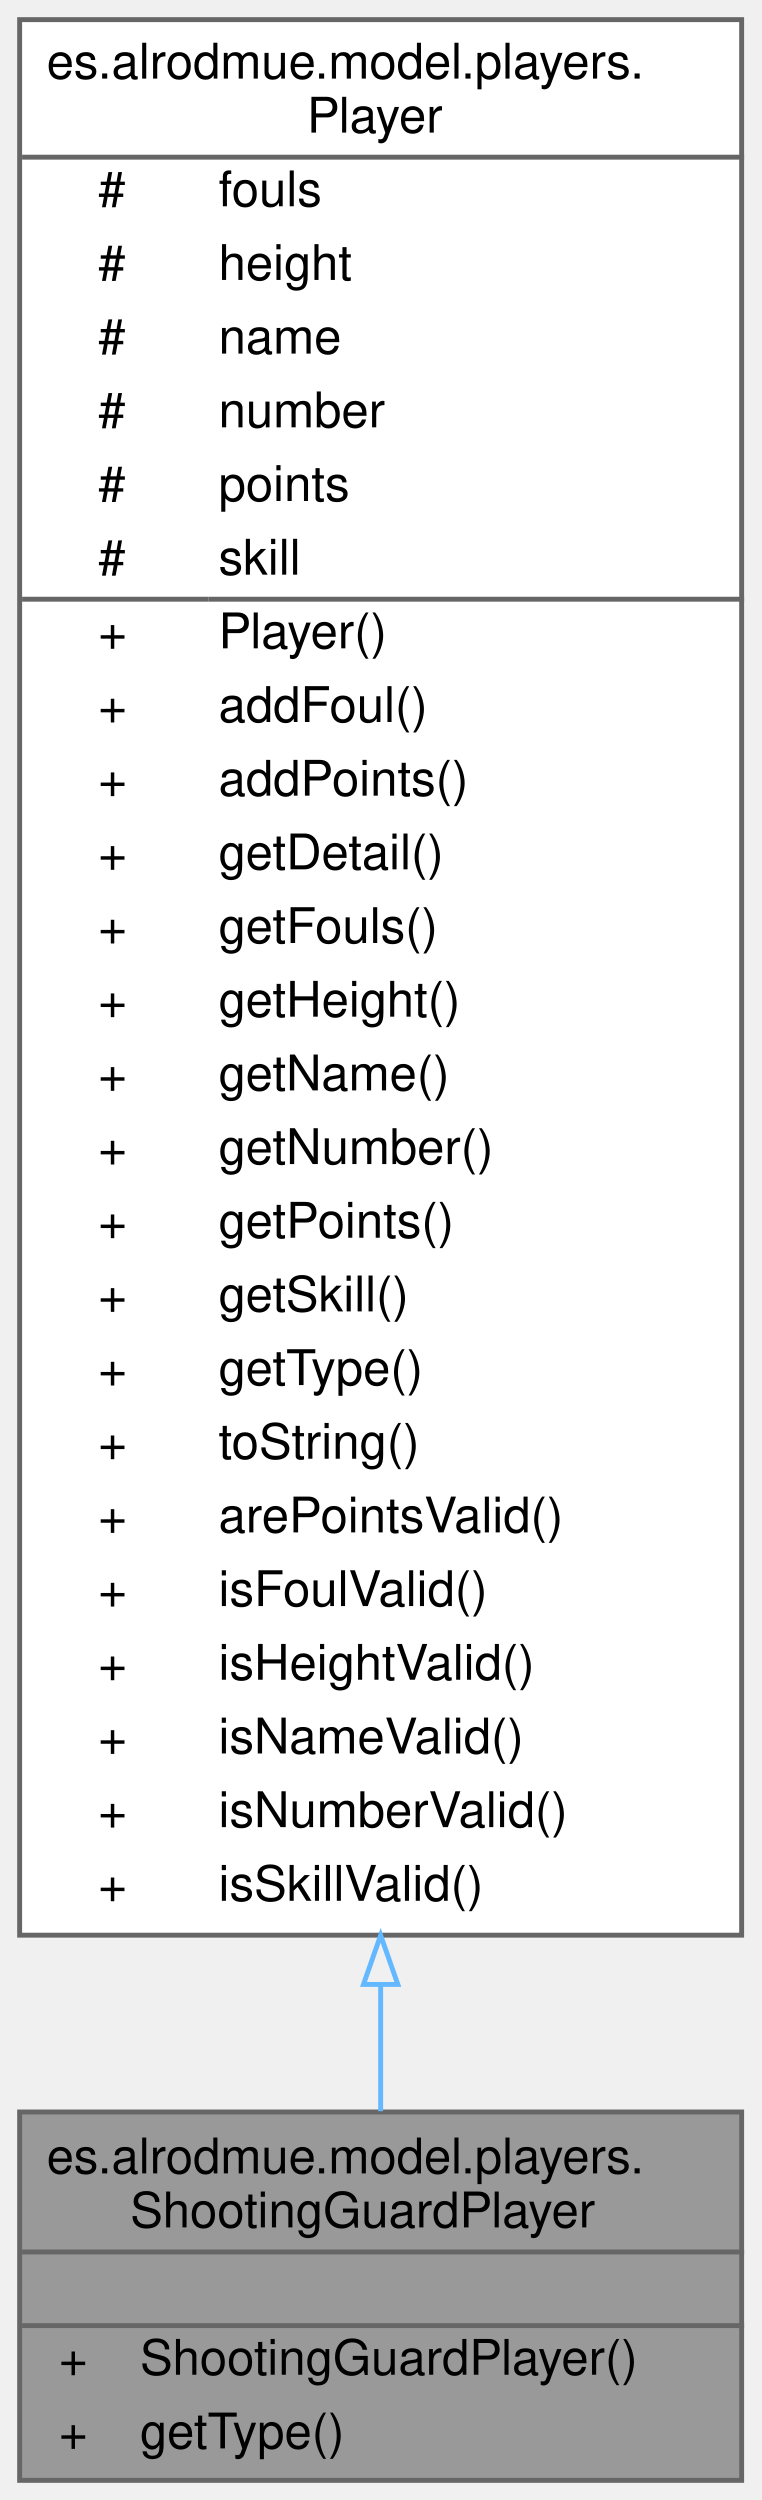
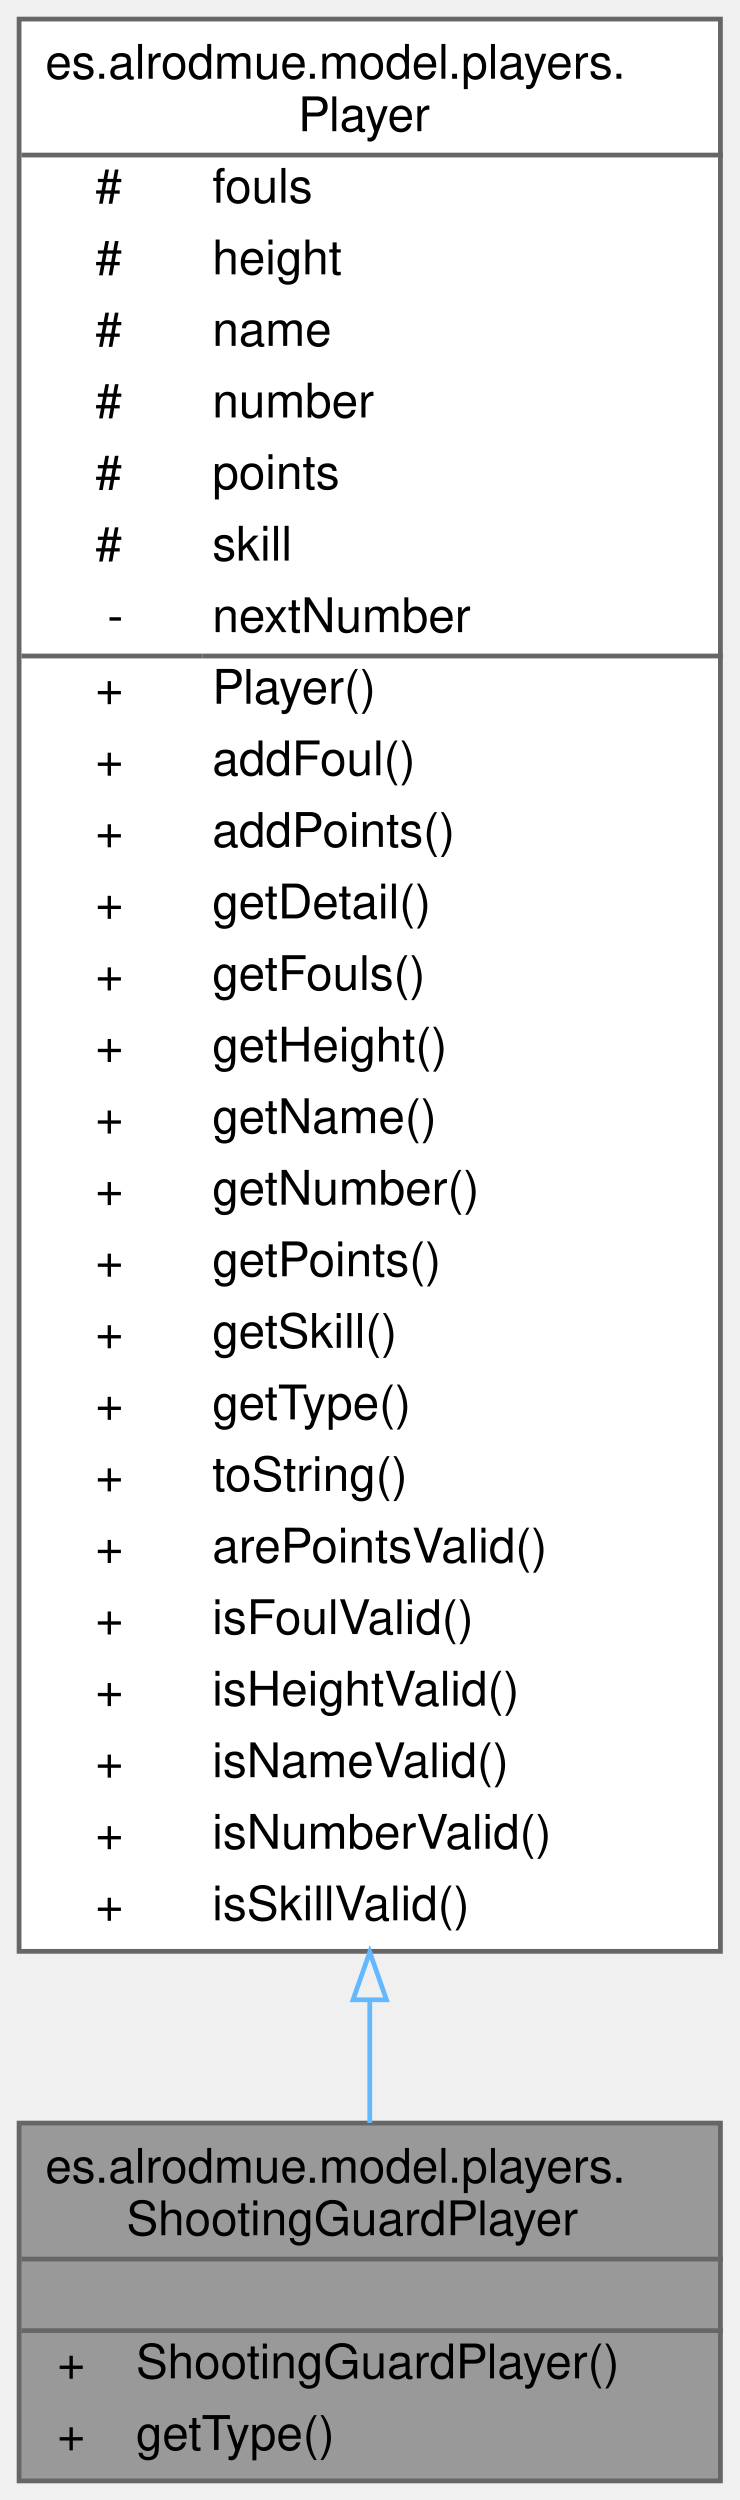
- <svg xmlns="http://www.w3.org/2000/svg" xmlns:xlink="http://www.w3.org/1999/xlink" width="155pt" height="509pt" viewBox="0.00 0.00 155.00 509.00">
-   <g id="graph0" class="graph" transform="scale(1 1) rotate(0) translate(4 505)">
+ <svg xmlns="http://www.w3.org/2000/svg" xmlns:xlink="http://www.w3.org/1999/xlink" width="155pt" height="524pt" viewBox="0.00 0.00 155.00 524.00">
+   <g id="graph0" class="graph" transform="scale(1 1) rotate(0) translate(4 520)">
    <g id="Node000001" class="node">
      <g id="a_Node000001">
        <a xlink:title=" ">
          <polygon fill="#999999" stroke="transparent" points="147,-75 0,-75 0,0 147,0 147,-75" />
          <text text-anchor="start" x="5.5" y="-62.5" font-family="Helvetica,sans-Serif" font-size="10.00">es.alrodmue.model.players.</text>
          <text text-anchor="start" x="22.5" y="-51.5" font-family="Helvetica,sans-Serif" font-size="10.00">ShootingGuardPlayer</text>
          <text text-anchor="start" x="72" y="-36.5" font-family="Helvetica,sans-Serif" font-size="10.00"> </text>
          <text text-anchor="start" x="8" y="-21.5" font-family="Helvetica,sans-Serif" font-size="10.00">+</text>
          <text text-anchor="start" x="24.5" y="-21.5" font-family="Helvetica,sans-Serif" font-size="10.00">ShootingGuardPlayer()</text>
          <text text-anchor="start" x="8" y="-6.5" font-family="Helvetica,sans-Serif" font-size="10.00">+</text>
          <text text-anchor="start" x="24.5" y="-6.5" font-family="Helvetica,sans-Serif" font-size="10.00">getType()</text>
          <polygon fill="#666666" stroke="#666666" points="0.5,-46.5 0.5,-46.5 147.5,-46.5 147.5,-46.5 0.5,-46.5" />
          <polygon fill="#666666" stroke="#666666" points="0.5,-31.5 0.5,-31.5 147.5,-31.5 147.5,-31.5 0.5,-31.5" />
          <polygon fill="none" stroke="#666666" points="0,0 0,-75 147,-75 147,0 0,0" />
        </a>
      </g>
    </g>
    <g id="Node000002" class="node">
      <g id="a_Node000002">
        <a xlink:href="classes_1_1alrodmue_1_1model_1_1players_1_1Player.xhtml" target="_top" xlink:title=" ">
-           <polygon fill="white" stroke="transparent" points="147,-501 0,-501 0,-111 147,-111 147,-501" />
-           <text text-anchor="start" x="5.5" y="-489" font-family="Helvetica,sans-Serif" font-size="10.00">es.alrodmue.model.players.</text>
-           <text text-anchor="start" x="58.5" y="-478" font-family="Helvetica,sans-Serif" font-size="10.00">Player</text>
-           <text text-anchor="start" x="16" y="-463" font-family="Helvetica,sans-Serif" font-size="10.00">#</text>
-           <text text-anchor="start" x="40.5" y="-463" font-family="Helvetica,sans-Serif" font-size="10.00">fouls</text>
-           <text text-anchor="start" x="16" y="-448" font-family="Helvetica,sans-Serif" font-size="10.00">#</text>
-           <text text-anchor="start" x="40.5" y="-448" font-family="Helvetica,sans-Serif" font-size="10.00">height</text>
-           <text text-anchor="start" x="16" y="-433" font-family="Helvetica,sans-Serif" font-size="10.00">#</text>
-           <text text-anchor="start" x="40.5" y="-433" font-family="Helvetica,sans-Serif" font-size="10.00">name</text>
-           <text text-anchor="start" x="16" y="-418" font-family="Helvetica,sans-Serif" font-size="10.00">#</text>
-           <text text-anchor="start" x="40.5" y="-418" font-family="Helvetica,sans-Serif" font-size="10.00">number</text>
-           <text text-anchor="start" x="16" y="-403" font-family="Helvetica,sans-Serif" font-size="10.00">#</text>
-           <text text-anchor="start" x="40.5" y="-403" font-family="Helvetica,sans-Serif" font-size="10.00">points</text>
-           <text text-anchor="start" x="16" y="-388" font-family="Helvetica,sans-Serif" font-size="10.00">#</text>
-           <text text-anchor="start" x="40.5" y="-388" font-family="Helvetica,sans-Serif" font-size="10.00">skill</text>
-           <text text-anchor="start" x="16" y="-373" font-family="Helvetica,sans-Serif" font-size="10.00">+</text>
-           <text text-anchor="start" x="40.5" y="-373" font-family="Helvetica,sans-Serif" font-size="10.00">Player()</text>
-           <text text-anchor="start" x="16" y="-358" font-family="Helvetica,sans-Serif" font-size="10.00">+</text>
-           <text text-anchor="start" x="40.5" y="-358" font-family="Helvetica,sans-Serif" font-size="10.00">addFoul()</text>
-           <text text-anchor="start" x="16" y="-343" font-family="Helvetica,sans-Serif" font-size="10.00">+</text>
-           <text text-anchor="start" x="40.5" y="-343" font-family="Helvetica,sans-Serif" font-size="10.00">addPoints()</text>
-           <text text-anchor="start" x="16" y="-328" font-family="Helvetica,sans-Serif" font-size="10.00">+</text>
-           <text text-anchor="start" x="40.5" y="-328" font-family="Helvetica,sans-Serif" font-size="10.00">getDetail()</text>
-           <text text-anchor="start" x="16" y="-313" font-family="Helvetica,sans-Serif" font-size="10.00">+</text>
-           <text text-anchor="start" x="40.5" y="-313" font-family="Helvetica,sans-Serif" font-size="10.00">getFouls()</text>
-           <text text-anchor="start" x="16" y="-298" font-family="Helvetica,sans-Serif" font-size="10.00">+</text>
-           <text text-anchor="start" x="40.5" y="-298" font-family="Helvetica,sans-Serif" font-size="10.00">getHeight()</text>
-           <text text-anchor="start" x="16" y="-283" font-family="Helvetica,sans-Serif" font-size="10.00">+</text>
-           <text text-anchor="start" x="40.5" y="-283" font-family="Helvetica,sans-Serif" font-size="10.00">getName()</text>
-           <text text-anchor="start" x="16" y="-268" font-family="Helvetica,sans-Serif" font-size="10.00">+</text>
-           <text text-anchor="start" x="40.5" y="-268" font-family="Helvetica,sans-Serif" font-size="10.00">getNumber()</text>
-           <text text-anchor="start" x="16" y="-253" font-family="Helvetica,sans-Serif" font-size="10.00">+</text>
-           <text text-anchor="start" x="40.5" y="-253" font-family="Helvetica,sans-Serif" font-size="10.00">getPoints()</text>
-           <text text-anchor="start" x="16" y="-238" font-family="Helvetica,sans-Serif" font-size="10.00">+</text>
-           <text text-anchor="start" x="40.5" y="-238" font-family="Helvetica,sans-Serif" font-size="10.00">getSkill()</text>
-           <text text-anchor="start" x="16" y="-223" font-family="Helvetica,sans-Serif" font-size="10.00">+</text>
-           <text text-anchor="start" x="40.5" y="-223" font-family="Helvetica,sans-Serif" font-size="10.00">getType()</text>
-           <text text-anchor="start" x="16" y="-208" font-family="Helvetica,sans-Serif" font-size="10.00">+</text>
-           <text text-anchor="start" x="40.5" y="-208" font-family="Helvetica,sans-Serif" font-size="10.00">toString()</text>
-           <text text-anchor="start" x="16" y="-193" font-family="Helvetica,sans-Serif" font-size="10.00">+</text>
-           <text text-anchor="start" x="40.5" y="-193" font-family="Helvetica,sans-Serif" font-size="10.00">arePointsValid()</text>
-           <text text-anchor="start" x="16" y="-178" font-family="Helvetica,sans-Serif" font-size="10.00">+</text>
-           <text text-anchor="start" x="40.5" y="-178" font-family="Helvetica,sans-Serif" font-size="10.00">isFoulValid()</text>
-           <text text-anchor="start" x="16" y="-163" font-family="Helvetica,sans-Serif" font-size="10.00">+</text>
-           <text text-anchor="start" x="40.5" y="-163" font-family="Helvetica,sans-Serif" font-size="10.00">isHeightValid()</text>
-           <text text-anchor="start" x="16" y="-148" font-family="Helvetica,sans-Serif" font-size="10.00">+</text>
-           <text text-anchor="start" x="40.5" y="-148" font-family="Helvetica,sans-Serif" font-size="10.00">isNameValid()</text>
-           <text text-anchor="start" x="16" y="-133" font-family="Helvetica,sans-Serif" font-size="10.00">+</text>
-           <text text-anchor="start" x="40.5" y="-133" font-family="Helvetica,sans-Serif" font-size="10.00">isNumberValid()</text>
-           <text text-anchor="start" x="16" y="-118" font-family="Helvetica,sans-Serif" font-size="10.00">+</text>
-           <text text-anchor="start" x="40.5" y="-118" font-family="Helvetica,sans-Serif" font-size="10.00">isSkillValid()</text>
-           <polygon fill="#666666" stroke="#666666" points="0.5,-473 0.5,-473 147.5,-473 147.5,-473 0.5,-473" />
-           <polygon fill="#666666" stroke="#666666" points="0.5,-383 0.5,-383 38.5,-383 38.5,-383 0.5,-383" />
-           <polygon fill="#666666" stroke="#666666" points="38.5,-383 38.5,-383 147.5,-383 147.5,-383 38.5,-383" />
-           <polygon fill="none" stroke="#666666" points="0,-111 0,-501 147,-501 147,-111 0,-111" />
+           <polygon fill="white" stroke="transparent" points="147,-516 0,-516 0,-111 147,-111 147,-516" />
+           <text text-anchor="start" x="5.5" y="-503.5" font-family="Helvetica,sans-Serif" font-size="10.00">es.alrodmue.model.players.</text>
+           <text text-anchor="start" x="58.5" y="-492.5" font-family="Helvetica,sans-Serif" font-size="10.00">Player</text>
+           <text text-anchor="start" x="16" y="-477.5" font-family="Helvetica,sans-Serif" font-size="10.00">#</text>
+           <text text-anchor="start" x="40.5" y="-477.5" font-family="Helvetica,sans-Serif" font-size="10.00">fouls</text>
+           <text text-anchor="start" x="16" y="-462.5" font-family="Helvetica,sans-Serif" font-size="10.00">#</text>
+           <text text-anchor="start" x="40.5" y="-462.5" font-family="Helvetica,sans-Serif" font-size="10.00">height</text>
+           <text text-anchor="start" x="16" y="-447.5" font-family="Helvetica,sans-Serif" font-size="10.00">#</text>
+           <text text-anchor="start" x="40.5" y="-447.5" font-family="Helvetica,sans-Serif" font-size="10.00">name</text>
+           <text text-anchor="start" x="16" y="-432.5" font-family="Helvetica,sans-Serif" font-size="10.00">#</text>
+           <text text-anchor="start" x="40.5" y="-432.5" font-family="Helvetica,sans-Serif" font-size="10.00">number</text>
+           <text text-anchor="start" x="16" y="-417.5" font-family="Helvetica,sans-Serif" font-size="10.00">#</text>
+           <text text-anchor="start" x="40.5" y="-417.5" font-family="Helvetica,sans-Serif" font-size="10.00">points</text>
+           <text text-anchor="start" x="16" y="-402.5" font-family="Helvetica,sans-Serif" font-size="10.00">#</text>
+           <text text-anchor="start" x="40.5" y="-402.5" font-family="Helvetica,sans-Serif" font-size="10.00">skill</text>
+           <text text-anchor="start" x="18.5" y="-387.5" font-family="Helvetica,sans-Serif" font-size="10.00">-</text>
+           <text text-anchor="start" x="40.5" y="-387.5" font-family="Helvetica,sans-Serif" font-size="10.00">nextNumber</text>
+           <text text-anchor="start" x="16" y="-372.5" font-family="Helvetica,sans-Serif" font-size="10.00">+</text>
+           <text text-anchor="start" x="40.5" y="-372.5" font-family="Helvetica,sans-Serif" font-size="10.00">Player()</text>
+           <text text-anchor="start" x="16" y="-357.5" font-family="Helvetica,sans-Serif" font-size="10.00">+</text>
+           <text text-anchor="start" x="40.5" y="-357.5" font-family="Helvetica,sans-Serif" font-size="10.00">addFoul()</text>
+           <text text-anchor="start" x="16" y="-342.5" font-family="Helvetica,sans-Serif" font-size="10.00">+</text>
+           <text text-anchor="start" x="40.5" y="-342.5" font-family="Helvetica,sans-Serif" font-size="10.00">addPoints()</text>
+           <text text-anchor="start" x="16" y="-327.5" font-family="Helvetica,sans-Serif" font-size="10.00">+</text>
+           <text text-anchor="start" x="40.5" y="-327.5" font-family="Helvetica,sans-Serif" font-size="10.00">getDetail()</text>
+           <text text-anchor="start" x="16" y="-312.5" font-family="Helvetica,sans-Serif" font-size="10.00">+</text>
+           <text text-anchor="start" x="40.5" y="-312.5" font-family="Helvetica,sans-Serif" font-size="10.00">getFouls()</text>
+           <text text-anchor="start" x="16" y="-297.5" font-family="Helvetica,sans-Serif" font-size="10.00">+</text>
+           <text text-anchor="start" x="40.5" y="-297.5" font-family="Helvetica,sans-Serif" font-size="10.00">getHeight()</text>
+           <text text-anchor="start" x="16" y="-282.5" font-family="Helvetica,sans-Serif" font-size="10.00">+</text>
+           <text text-anchor="start" x="40.5" y="-282.5" font-family="Helvetica,sans-Serif" font-size="10.00">getName()</text>
+           <text text-anchor="start" x="16" y="-267.5" font-family="Helvetica,sans-Serif" font-size="10.00">+</text>
+           <text text-anchor="start" x="40.5" y="-267.5" font-family="Helvetica,sans-Serif" font-size="10.00">getNumber()</text>
+           <text text-anchor="start" x="16" y="-252.5" font-family="Helvetica,sans-Serif" font-size="10.00">+</text>
+           <text text-anchor="start" x="40.5" y="-252.5" font-family="Helvetica,sans-Serif" font-size="10.00">getPoints()</text>
+           <text text-anchor="start" x="16" y="-237.5" font-family="Helvetica,sans-Serif" font-size="10.00">+</text>
+           <text text-anchor="start" x="40.5" y="-237.5" font-family="Helvetica,sans-Serif" font-size="10.00">getSkill()</text>
+           <text text-anchor="start" x="16" y="-222.5" font-family="Helvetica,sans-Serif" font-size="10.00">+</text>
+           <text text-anchor="start" x="40.5" y="-222.5" font-family="Helvetica,sans-Serif" font-size="10.00">getType()</text>
+           <text text-anchor="start" x="16" y="-207.5" font-family="Helvetica,sans-Serif" font-size="10.00">+</text>
+           <text text-anchor="start" x="40.5" y="-207.5" font-family="Helvetica,sans-Serif" font-size="10.00">toString()</text>
+           <text text-anchor="start" x="16" y="-192.5" font-family="Helvetica,sans-Serif" font-size="10.00">+</text>
+           <text text-anchor="start" x="40.5" y="-192.5" font-family="Helvetica,sans-Serif" font-size="10.00">arePointsValid()</text>
+           <text text-anchor="start" x="16" y="-177.5" font-family="Helvetica,sans-Serif" font-size="10.00">+</text>
+           <text text-anchor="start" x="40.5" y="-177.5" font-family="Helvetica,sans-Serif" font-size="10.00">isFoulValid()</text>
+           <text text-anchor="start" x="16" y="-162.5" font-family="Helvetica,sans-Serif" font-size="10.00">+</text>
+           <text text-anchor="start" x="40.5" y="-162.5" font-family="Helvetica,sans-Serif" font-size="10.00">isHeightValid()</text>
+           <text text-anchor="start" x="16" y="-147.5" font-family="Helvetica,sans-Serif" font-size="10.00">+</text>
+           <text text-anchor="start" x="40.5" y="-147.5" font-family="Helvetica,sans-Serif" font-size="10.00">isNameValid()</text>
+           <text text-anchor="start" x="16" y="-132.5" font-family="Helvetica,sans-Serif" font-size="10.00">+</text>
+           <text text-anchor="start" x="40.5" y="-132.5" font-family="Helvetica,sans-Serif" font-size="10.00">isNumberValid()</text>
+           <text text-anchor="start" x="16" y="-117.5" font-family="Helvetica,sans-Serif" font-size="10.00">+</text>
+           <text text-anchor="start" x="40.5" y="-117.5" font-family="Helvetica,sans-Serif" font-size="10.00">isSkillValid()</text>
+           <polygon fill="#666666" stroke="#666666" points="0.5,-487.5 0.5,-487.5 147.5,-487.5 147.5,-487.5 0.5,-487.5" />
+           <polygon fill="#666666" stroke="#666666" points="0.5,-382.5 0.5,-382.5 38.5,-382.5 38.5,-382.5 0.5,-382.5" />
+           <polygon fill="#666666" stroke="#666666" points="38.5,-382.5 38.5,-382.5 147.5,-382.5 147.5,-382.5 38.5,-382.5" />
+           <polygon fill="none" stroke="#666666" points="0,-111 0,-516 147,-516 147,-111 0,-111" />
        </a>
      </g>
    </g>
    <g id="edge1_Node000001_Node000002" class="edge">
      <g id="a_edge1_Node000001_Node000002">
        <a xlink:title=" ">
-           <path fill="none" stroke="#63b8ff" d="M73.5,-100.69C73.5,-91.44 73.5,-82.84 73.5,-75.16" />
-           <polygon fill="none" stroke="#63b8ff" points="70,-100.97 73.5,-110.97 77,-100.97 70,-100.97" />
+           <path fill="none" stroke="#63b8ff" d="M73.5,-100.55C73.5,-91.29 73.5,-82.69 73.5,-75.02" />
+           <polygon fill="none" stroke="#63b8ff" points="70,-100.85 73.5,-110.85 77,-100.85 70,-100.85" />
        </a>
      </g>
    </g>
  </g>
</svg>
